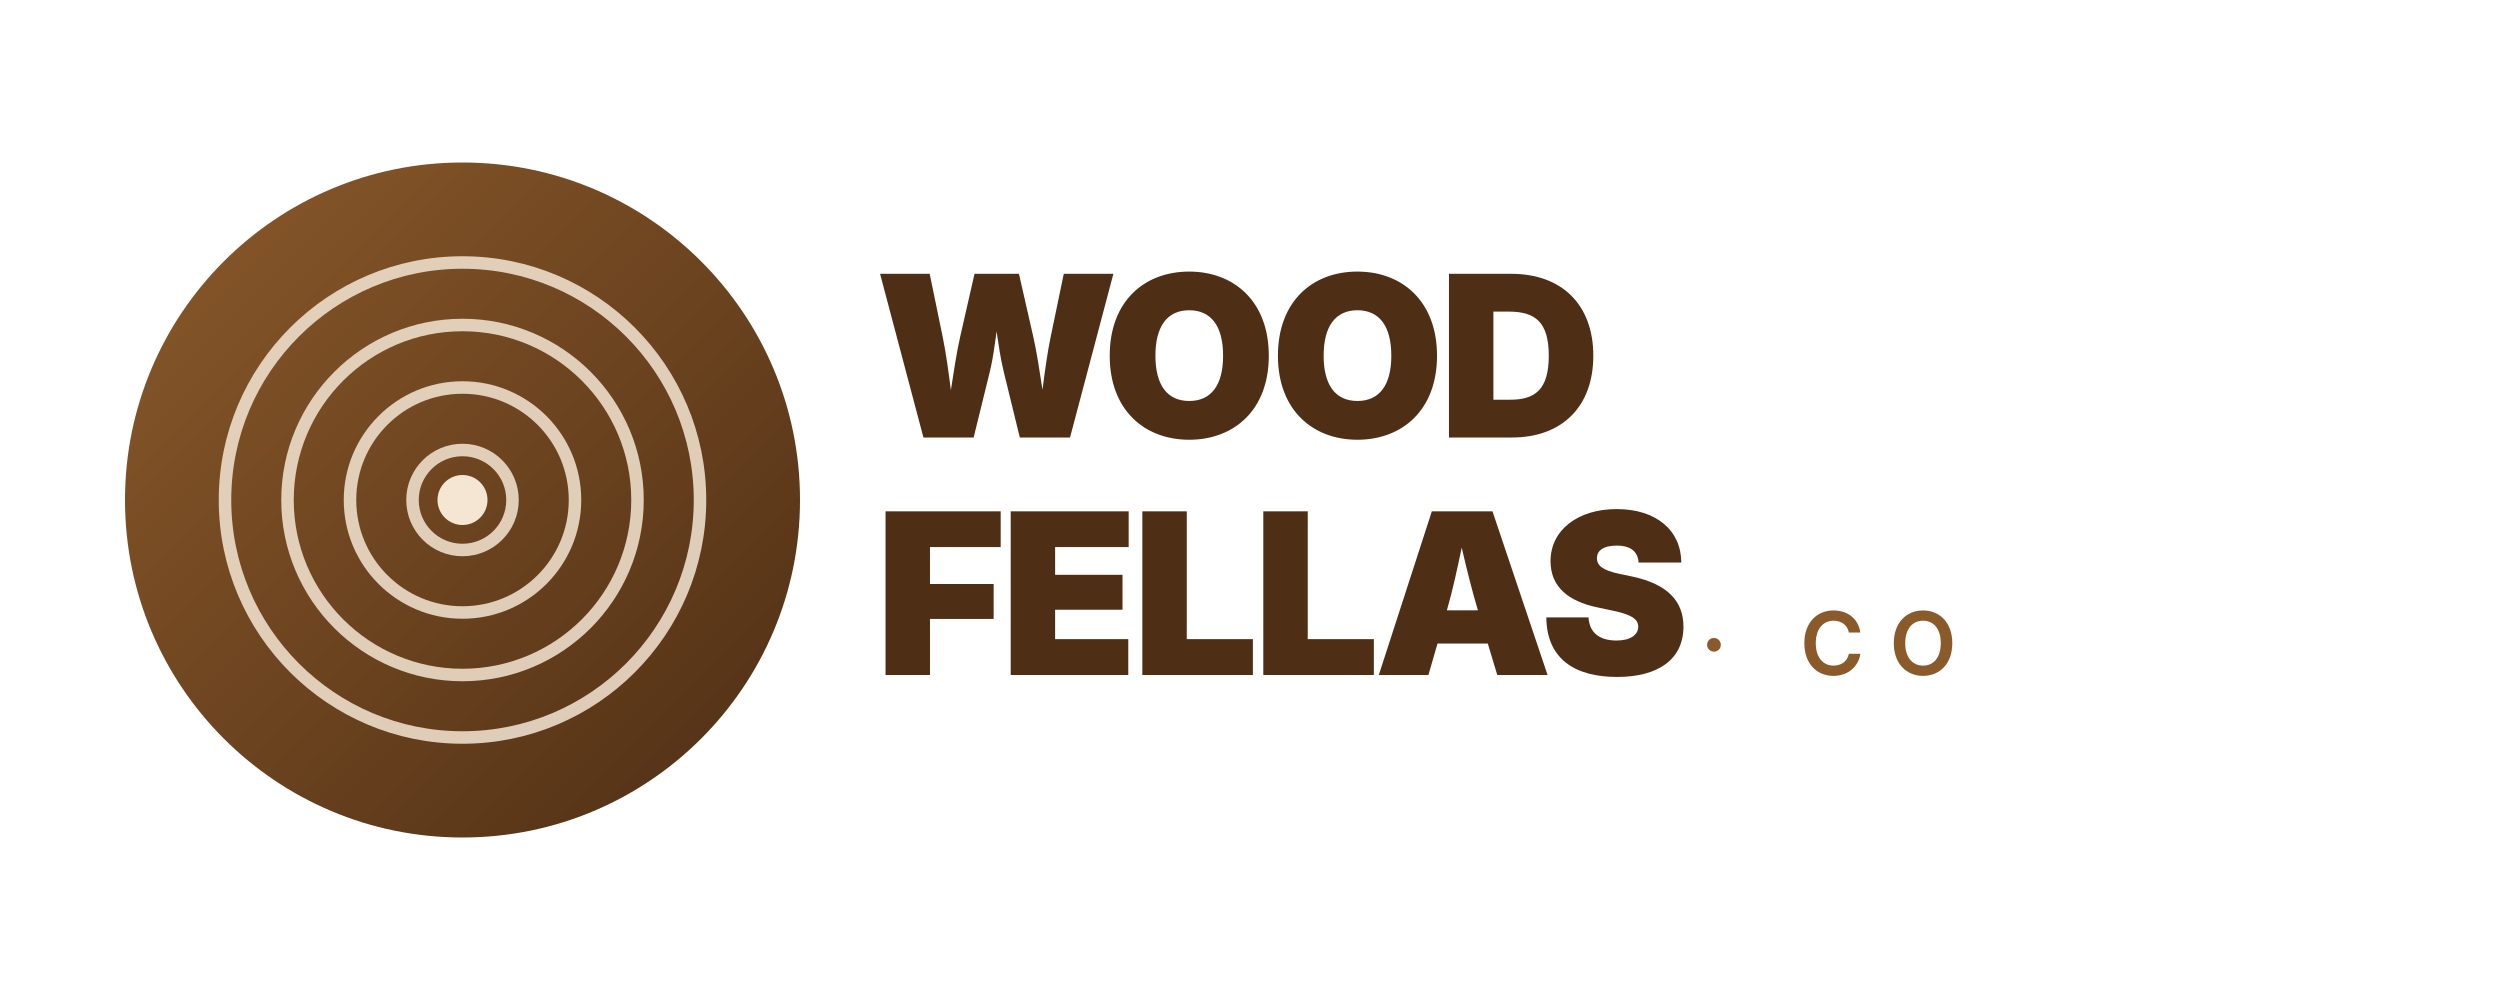
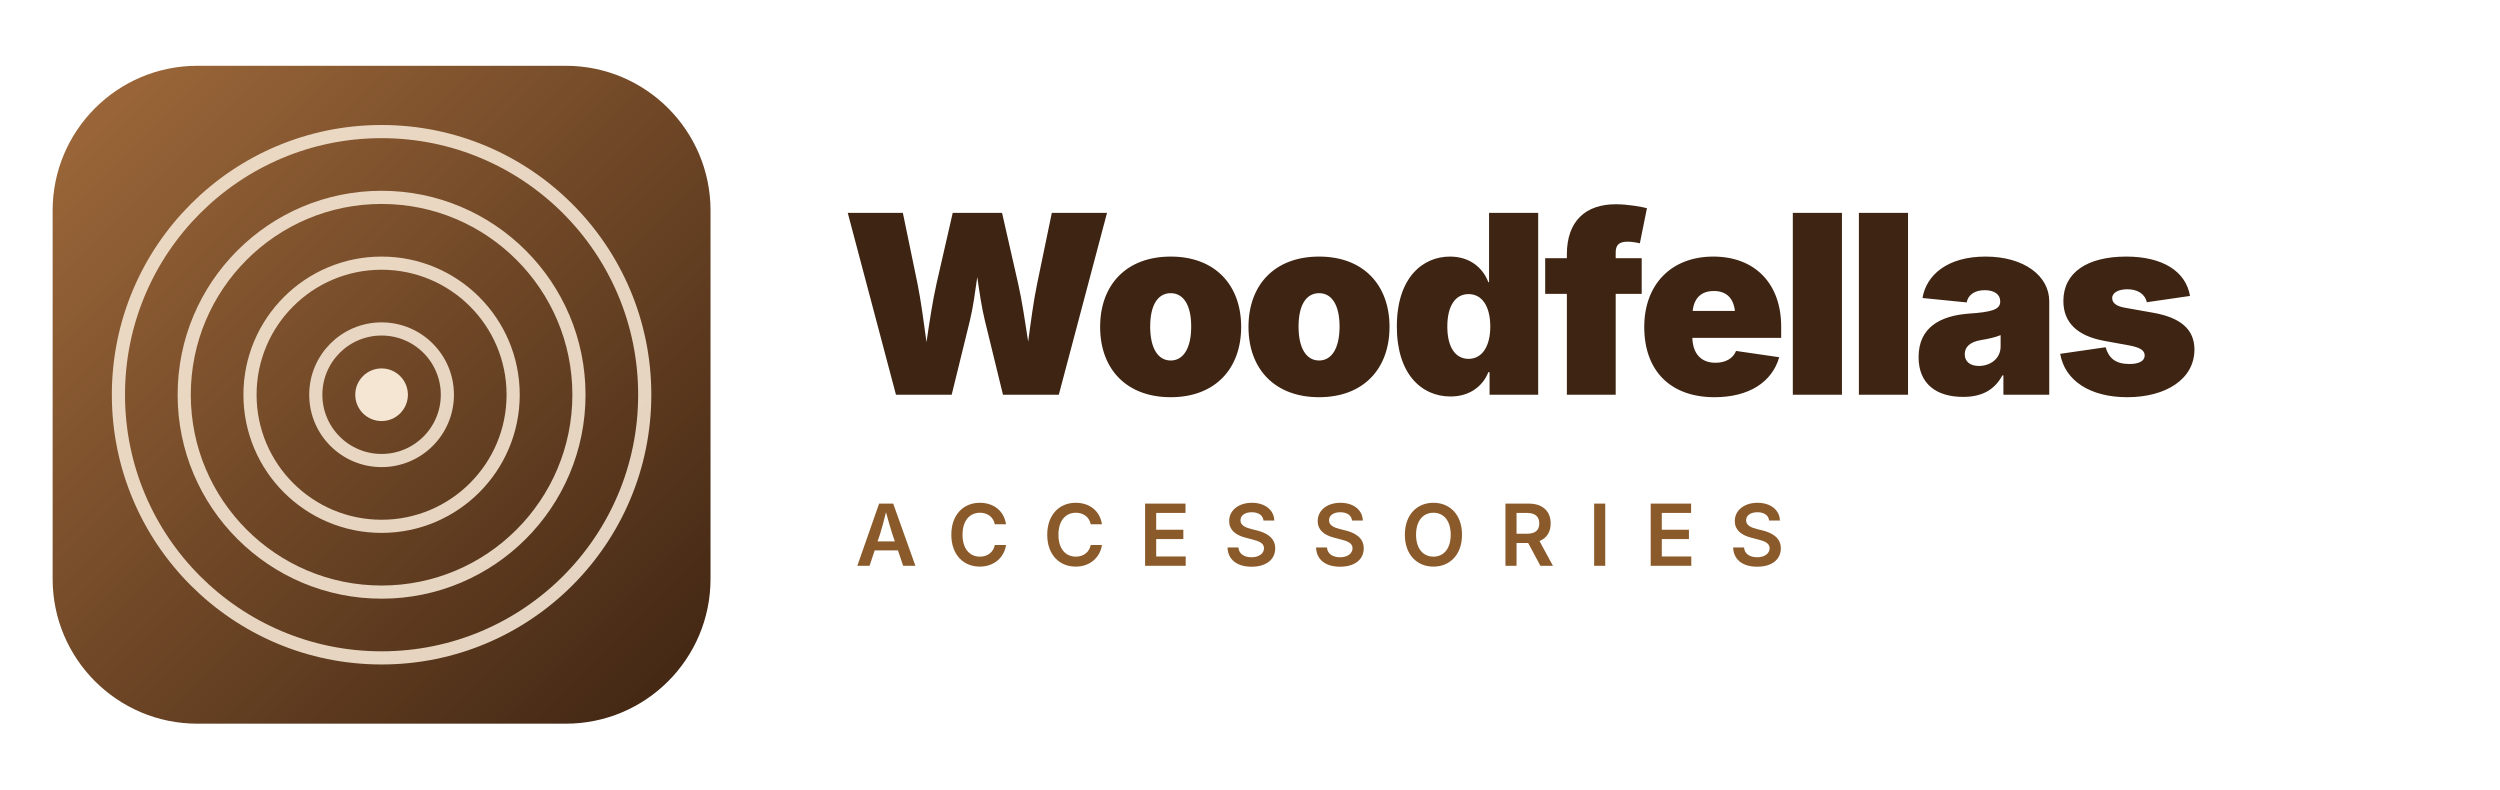
- <svg xmlns="http://www.w3.org/2000/svg" viewBox="0 0 400 160" role="img" aria-label="Woodfellas">
+ <svg xmlns="http://www.w3.org/2000/svg" viewBox="0 0 380 120" role="img" aria-label="Woodfellas">
  <defs>
-     <linearGradient id="wf-g" x1="0" y1="0" x2="1" y2="1">
-       <stop offset="0%" stop-color="#8B5A2B" />
-       <stop offset="100%" stop-color="#4E2E14" />
+     <linearGradient id="wf-ic" x1="0" y1="0" x2="1" y2="1">
+       <stop offset="0%" stop-color="#A06A3B" />
+       <stop offset="100%" stop-color="#3E2412" />
    </linearGradient>
  </defs>
-   <g transform="translate(20 26)">
-     <circle cx="54" cy="54" r="54" fill="url(#wf-g)" />
-     <g fill="none" stroke="#F5E6D3" stroke-width="2" opacity="0.85">
-       <circle cx="54" cy="54" r="8" />
-       <circle cx="54" cy="54" r="18" />
-       <circle cx="54" cy="54" r="28" />
-       <circle cx="54" cy="54" r="38" />
+   <g transform="translate(8 10)">
+     <rect x="0" y="0" width="100" height="100" rx="22" fill="url(#wf-ic)" />
+     <g fill="none" stroke="#F5E6D3" stroke-width="2" opacity="0.9">
+       <circle cx="50" cy="50" r="10" />
+       <circle cx="50" cy="50" r="20" />
+       <circle cx="50" cy="50" r="30" />
+       <circle cx="50" cy="50" r="40" />
    </g>
-     <circle cx="54" cy="54" r="4" fill="#F5E6D3" />
+     <circle cx="50" cy="50" r="4" fill="#F5E6D3" />
  </g>
-   <g font-family="Inter, 'Space Grotesk', system-ui, sans-serif" fill="#4E2E14">
-     <text x="140" y="70" font-size="36" font-weight="900" letter-spacing="-1">WOOD</text>
-     <text x="140" y="108" font-size="36" font-weight="900" letter-spacing="-1">FELLAS</text>
-     <text x="272" y="108" font-size="14" font-weight="600" letter-spacing="4" fill="#8B5A2B">· CO</text>
+   <g font-family="Inter, 'Space Grotesk', system-ui, sans-serif" fill="#3E2412">
+     <text x="128" y="60" font-size="38" font-weight="900" letter-spacing="-1.2">Woodfellas</text>
+     <text x="130" y="86" font-size="13" font-weight="600" letter-spacing="5" fill="#8B5A2B">ACCESSORIES</text>
  </g>
</svg>
